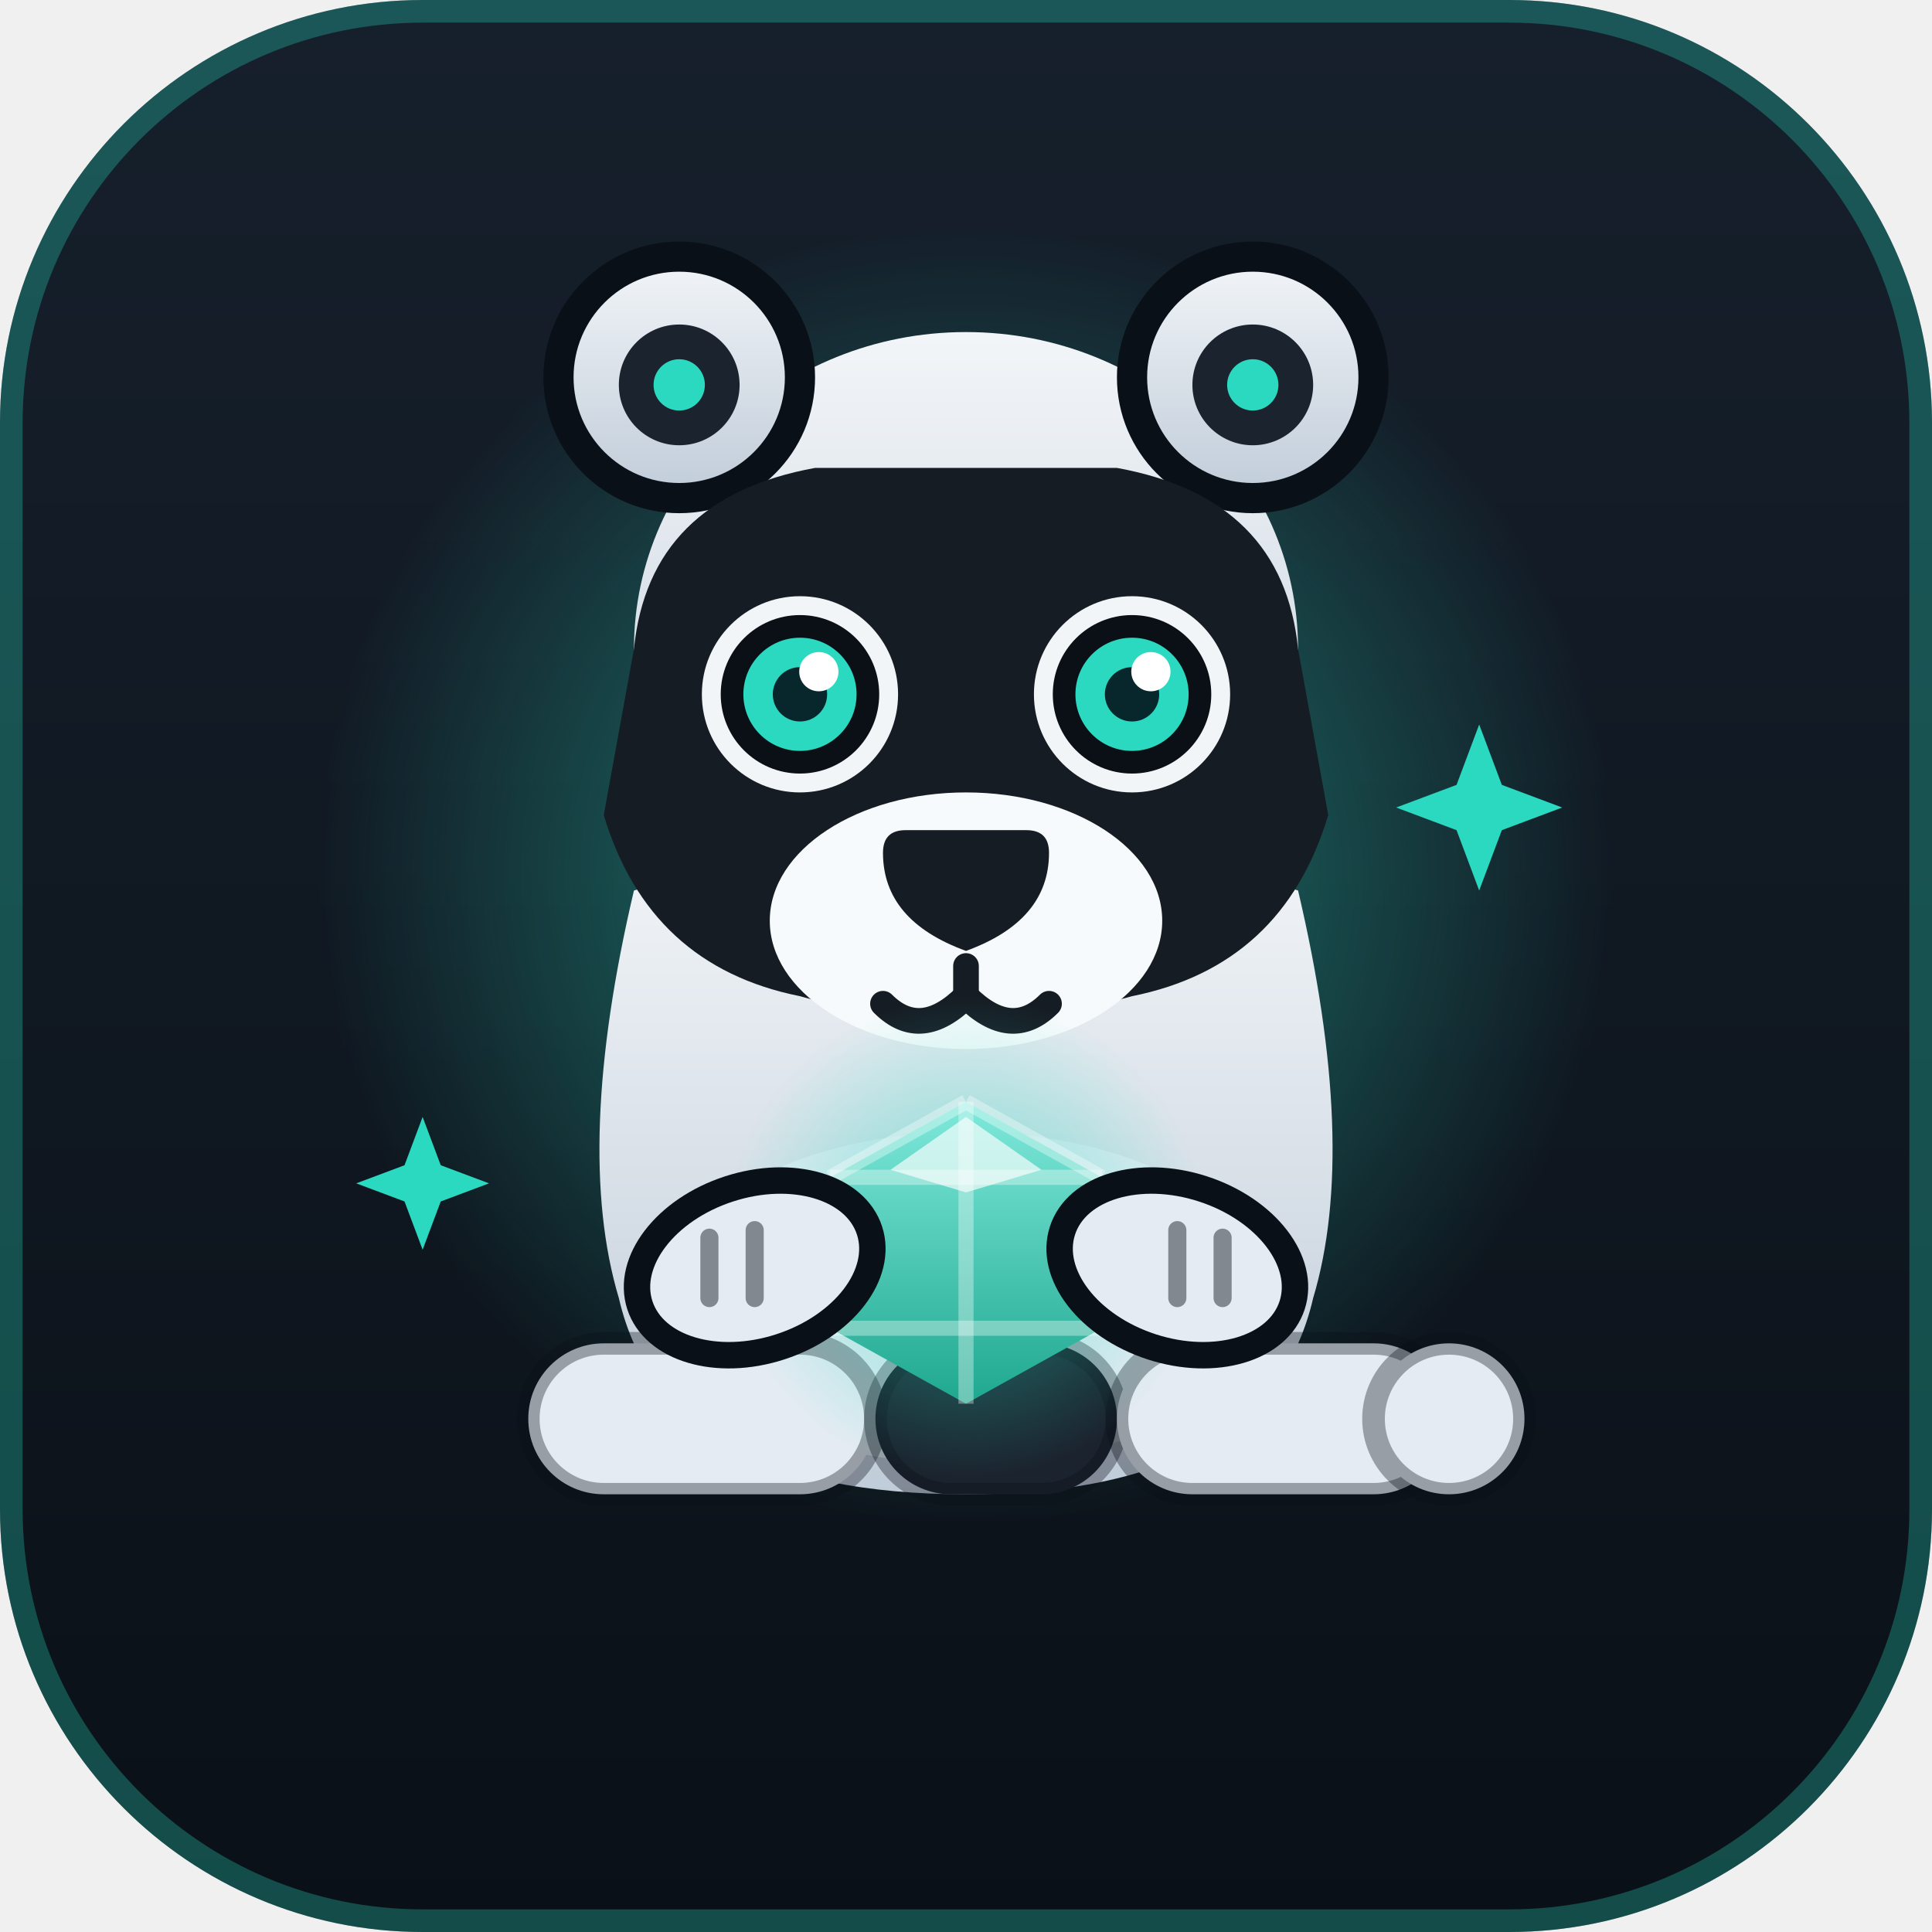
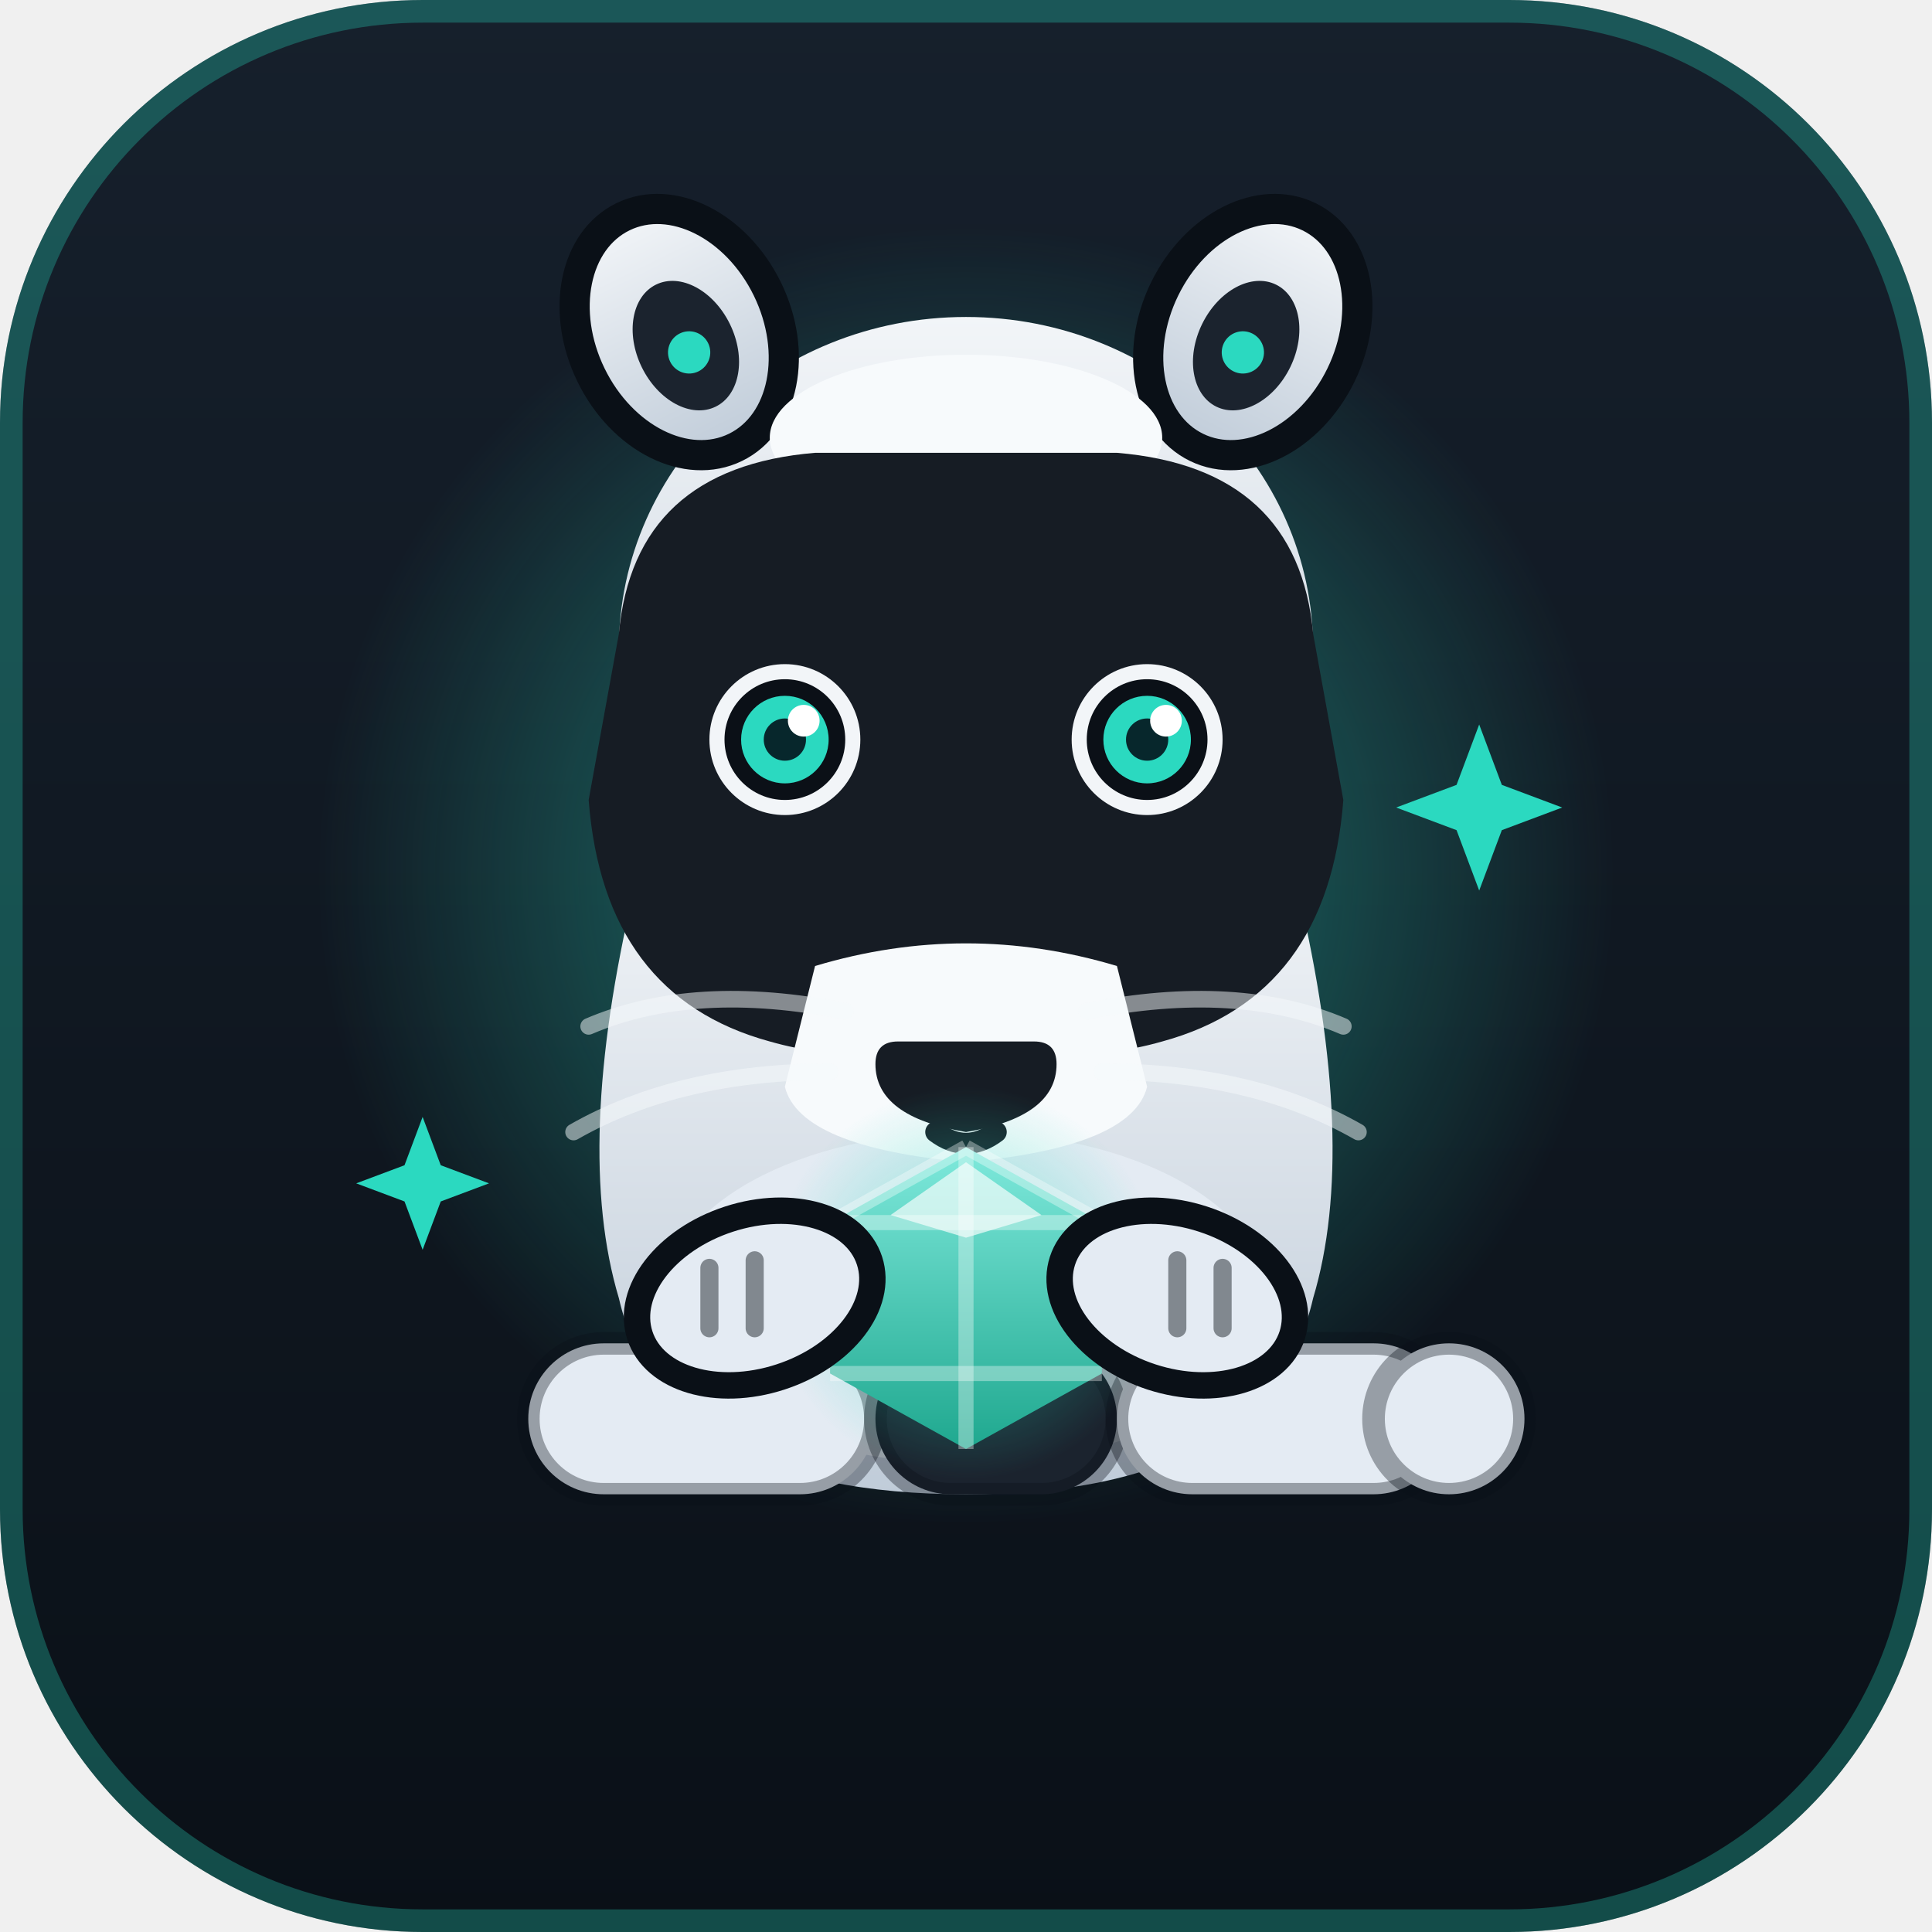
<svg xmlns="http://www.w3.org/2000/svg" viewBox="0 0 256 256" width="256" height="256" role="img" aria-label="AiRaccoon logo proposition B: a raccoon cradling a glowing memory crystal">
  <defs>
    <linearGradient id="b-field" x1="0" y1="0" x2="0" y2="1">
      <stop offset="0" stop-color="#16202C" />
      <stop offset="1" stop-color="#0A1017" />
    </linearGradient>
    <linearGradient id="b-fur" x1="0" y1="0" x2="0" y2="1">
      <stop offset="0" stop-color="#F2F5F8" />
      <stop offset="1" stop-color="#C0CCD9" />
    </linearGradient>
    <linearGradient id="b-gem" x1="0" y1="0" x2="0" y2="1">
      <stop offset="0" stop-color="#7FE9DC" />
      <stop offset="1" stop-color="#1FA88F" />
    </linearGradient>
    <radialGradient id="b-glow" cx="0.5" cy="0.5" r="0.5">
      <stop offset="0" stop-color="#2BD9C0" stop-opacity=".55" />
      <stop offset="1" stop-color="#2BD9C0" stop-opacity="0" />
    </radialGradient>
  </defs>
  <rect width="256" height="256" rx="56" fill="url(#b-field)" />
  <rect x="1.5" y="1.5" width="253" height="253" rx="54.5" fill="none" stroke="#2BD9C0" stroke-opacity=".3" stroke-width="3" />
  <circle cx="128" cy="116" r="86" fill="url(#b-glow)" />
  <path d="M84 118 Q76 152 82 172 Q88 198 128 198 Q168 198 174 172 Q180 152 172 118 Q128 104 84 118Z" fill="url(#b-fur)" />
  <ellipse cx="128" cy="172" rx="40" ry="22" fill="#E4EBF3" />
  <g stroke="#0A1017" stroke-width="3" stroke-opacity=".35">
    <rect x="70" y="178" width="46" height="20" rx="10" fill="#E4EBF3" />
    <rect x="116" y="178" width="32" height="20" rx="10" fill="#1B232E" />
    <rect x="148" y="178" width="44" height="20" rx="10" fill="#E4EBF3" />
  </g>
  <circle cx="192" cy="188" r="10" fill="#E4EBF3" stroke="#0A1017" stroke-width="3" stroke-opacity=".35" />
-   <ellipse cx="128" cy="86" rx="44" ry="42" fill="url(#b-fur)" />
+   <ellipse cx="128" cy="86" rx="46" ry="44" fill="url(#b-fur)" />
  <g stroke="#0A1017" stroke-width="4">
-     <circle cx="90" cy="50" r="16" fill="url(#b-fur)" />
-     <circle cx="166" cy="50" r="16" fill="url(#b-fur)" />
-     <circle cx="90" cy="51" r="8" fill="#1B232E" stroke="none" />
-     <circle cx="166" cy="51" r="8" fill="#1B232E" stroke="none" />
-     <circle cx="90" cy="51" r="3.4" fill="#2BD9C0" stroke="none" />
-     <circle cx="166" cy="51" r="3.4" fill="#2BD9C0" stroke="none" />
+     <g transform="rotate(-26 90 44)">
+       <ellipse cx="90" cy="44" rx="13" ry="17" fill="url(#b-fur)" />
+       <ellipse cx="90" cy="46" rx="6.5" ry="9" fill="#1B232E" stroke="none" />
+       <circle cx="90" cy="47" r="2.8" fill="#2BD9C0" stroke="none" />
+     </g>
+     <g transform="rotate(26 166 44)">
+       <ellipse cx="166" cy="44" rx="13" ry="17" fill="url(#b-fur)" />
+       <ellipse cx="166" cy="46" rx="6.5" ry="9" fill="#1B232E" stroke="none" />
+       <circle cx="166" cy="47" r="2.8" fill="#2BD9C0" stroke="none" />
+     </g>
  </g>
-   <path d="M84 86 Q86 66 108 62 L148 62 Q170 66 172 86 L176 108 Q170 128 150 132 Q136 136 128 130 Q120 136 106 132 Q86 128 80 108 Z" fill="#161C24" />
-   <circle cx="106" cy="92" r="13" fill="#F2F5F8" />
-   <circle cx="150" cy="92" r="13" fill="#F2F5F8" />
+   <ellipse cx="128" cy="58" rx="26" ry="11" fill="#F7FAFC" />
+   <path d="M82 84 Q84 62 108 60 L148 60 Q172 62 174 84 L178 106 Q176 132 154 138 Q140 142 128 136 Q116 142 102 138 Q80 132 78 106 Z" fill="#161C24" />
+   <circle cx="104" cy="98" r="10" fill="#F2F5F8" />
+   <circle cx="152" cy="98" r="10" fill="#F2F5F8" />
  <g>
-     <circle cx="106" cy="92" r="10.5" fill="#0B1017" />
-     <circle cx="150" cy="92" r="10.5" fill="#0B1017" />
-     <circle cx="106" cy="92" r="7.5" fill="#2BD9C0" />
-     <circle cx="150" cy="92" r="7.5" fill="#2BD9C0" />
-     <circle cx="106" cy="92" r="3.6" fill="#07272C" />
-     <circle cx="150" cy="92" r="3.6" fill="#07272C" />
-     <circle cx="108.5" cy="89" r="2.6" fill="#FFFFFF" />
-     <circle cx="152.5" cy="89" r="2.6" fill="#FFFFFF" />
+     <circle cx="104" cy="98" r="8" fill="#0B1017" />
+     <circle cx="152" cy="98" r="8" fill="#0B1017" />
+     <circle cx="104" cy="98" r="5.8" fill="#2BD9C0" />
+     <circle cx="152" cy="98" r="5.8" fill="#2BD9C0" />
+     <circle cx="104" cy="98" r="2.8" fill="#07272C" />
+     <circle cx="152" cy="98" r="2.8" fill="#07272C" />
+     <circle cx="106.5" cy="95.5" r="2.1" fill="#FFFFFF" />
+     <circle cx="154.5" cy="95.5" r="2.1" fill="#FFFFFF" />
  </g>
-   <ellipse cx="128" cy="122" rx="26" ry="17" fill="#F7FAFC" />
-   <path d="M120 110h16q3 0 3 3q0 9-11 13-11-4-11-13q0-3 3-3z" fill="#161C24" />
-   <g fill="none" stroke="#161C24" stroke-width="3.4" stroke-linecap="round">
-     <path d="M128 128v4" />
-     <path d="M128 132q-6 6-11 1" />
-     <path d="M128 132q6 6 11 1" />
+   <path d="M108 128 Q128 122 148 128 L152 144 Q150 152 128 154 Q106 152 104 144 Z" fill="#F7FAFC" />
+   <path d="M119 138h18q3 0 3 3q0 7-12 9-12-2-12-9q0-3 3-3z" fill="#161C24" />
+   <g fill="none" stroke="#161C24" stroke-width="2.8" stroke-linecap="round">
+     <path d="M124 150q4 3 8 0" />
  </g>
-   <circle cx="128" cy="164" r="32" fill="url(#b-glow)" />
+   <g fill="none" stroke="#F7FAFC" stroke-width="2.2" stroke-linecap="round" stroke-opacity=".5">
+     <path d="M112 134Q92 130 78 136" />
+     <path d="M110 142Q90 142 76 150" />
+     <path d="M144 134Q164 130 178 136" />
+     <path d="M146 142Q166 142 180 150" />
+   </g>
+   <circle cx="128" cy="170" r="26" fill="url(#b-glow)" />
  <g stroke="#FFFFFF" stroke-opacity=".35" stroke-width="2">
-     <path d="M128 146 L146 156 L146 176 L128 186 L110 176 L110 156 Z" fill="url(#b-gem)" stroke="none" />
-     <path d="M128 146 L128 186" />
-     <path d="M110 156 L146 156" />
-     <path d="M110 176 L146 176" />
-     <path d="M128 146 L110 156 M128 146 L146 156" />
+     <path d="M128 152 L146 162 L146 182 L128 192 L110 182 L110 162 Z" fill="url(#b-gem)" stroke="none" />
+     <path d="M128 152 L128 192" />
+     <path d="M110 162 L146 162" />
+     <path d="M110 182 L146 182" />
+     <path d="M128 152 L110 162 M128 152 L146 162" />
  </g>
-   <path d="M128 148 L138 155 L128 158 L118 155 Z" fill="#FFFFFF" fill-opacity=".65" />
+   <path d="M128 154 L138 161 L128 164 L118 161 Z" fill="#FFFFFF" fill-opacity=".65" />
  <g fill="#E4EBF3" stroke="#0A1017" stroke-width="3.5" stroke-linejoin="round">
-     <ellipse cx="100" cy="168" rx="16" ry="11" transform="rotate(-18 100 168)" />
-     <ellipse cx="156" cy="168" rx="16" ry="11" transform="rotate(18 156 168)" />
+     <ellipse cx="100" cy="172" rx="16" ry="11" transform="rotate(-18 100 172)" />
+     <ellipse cx="156" cy="172" rx="16" ry="11" transform="rotate(18 156 172)" />
  </g>
  <g fill="none" stroke="#0A1017" stroke-width="2.4" stroke-linecap="round" stroke-opacity=".45">
-     <path d="M94 164v8M100 163v9" />
-     <path d="M162 164v8M156 163v9" />
+     <path d="M94 168v8M100 167v9" />
+     <path d="M162 168v8M156 167v9" />
  </g>
  <g fill="#2BD9C0">
    <path d="M196 96 l3 8 8 3 -8 3 -3 8 -3 -8 -8 -3 8 -3z" />
    <path d="M56 148 l2.4 6.4 6.4 2.4 -6.4 2.4 -2.4 6.4 -2.4 -6.4 -6.4 -2.4 6.4 -2.4z" />
  </g>
</svg>
